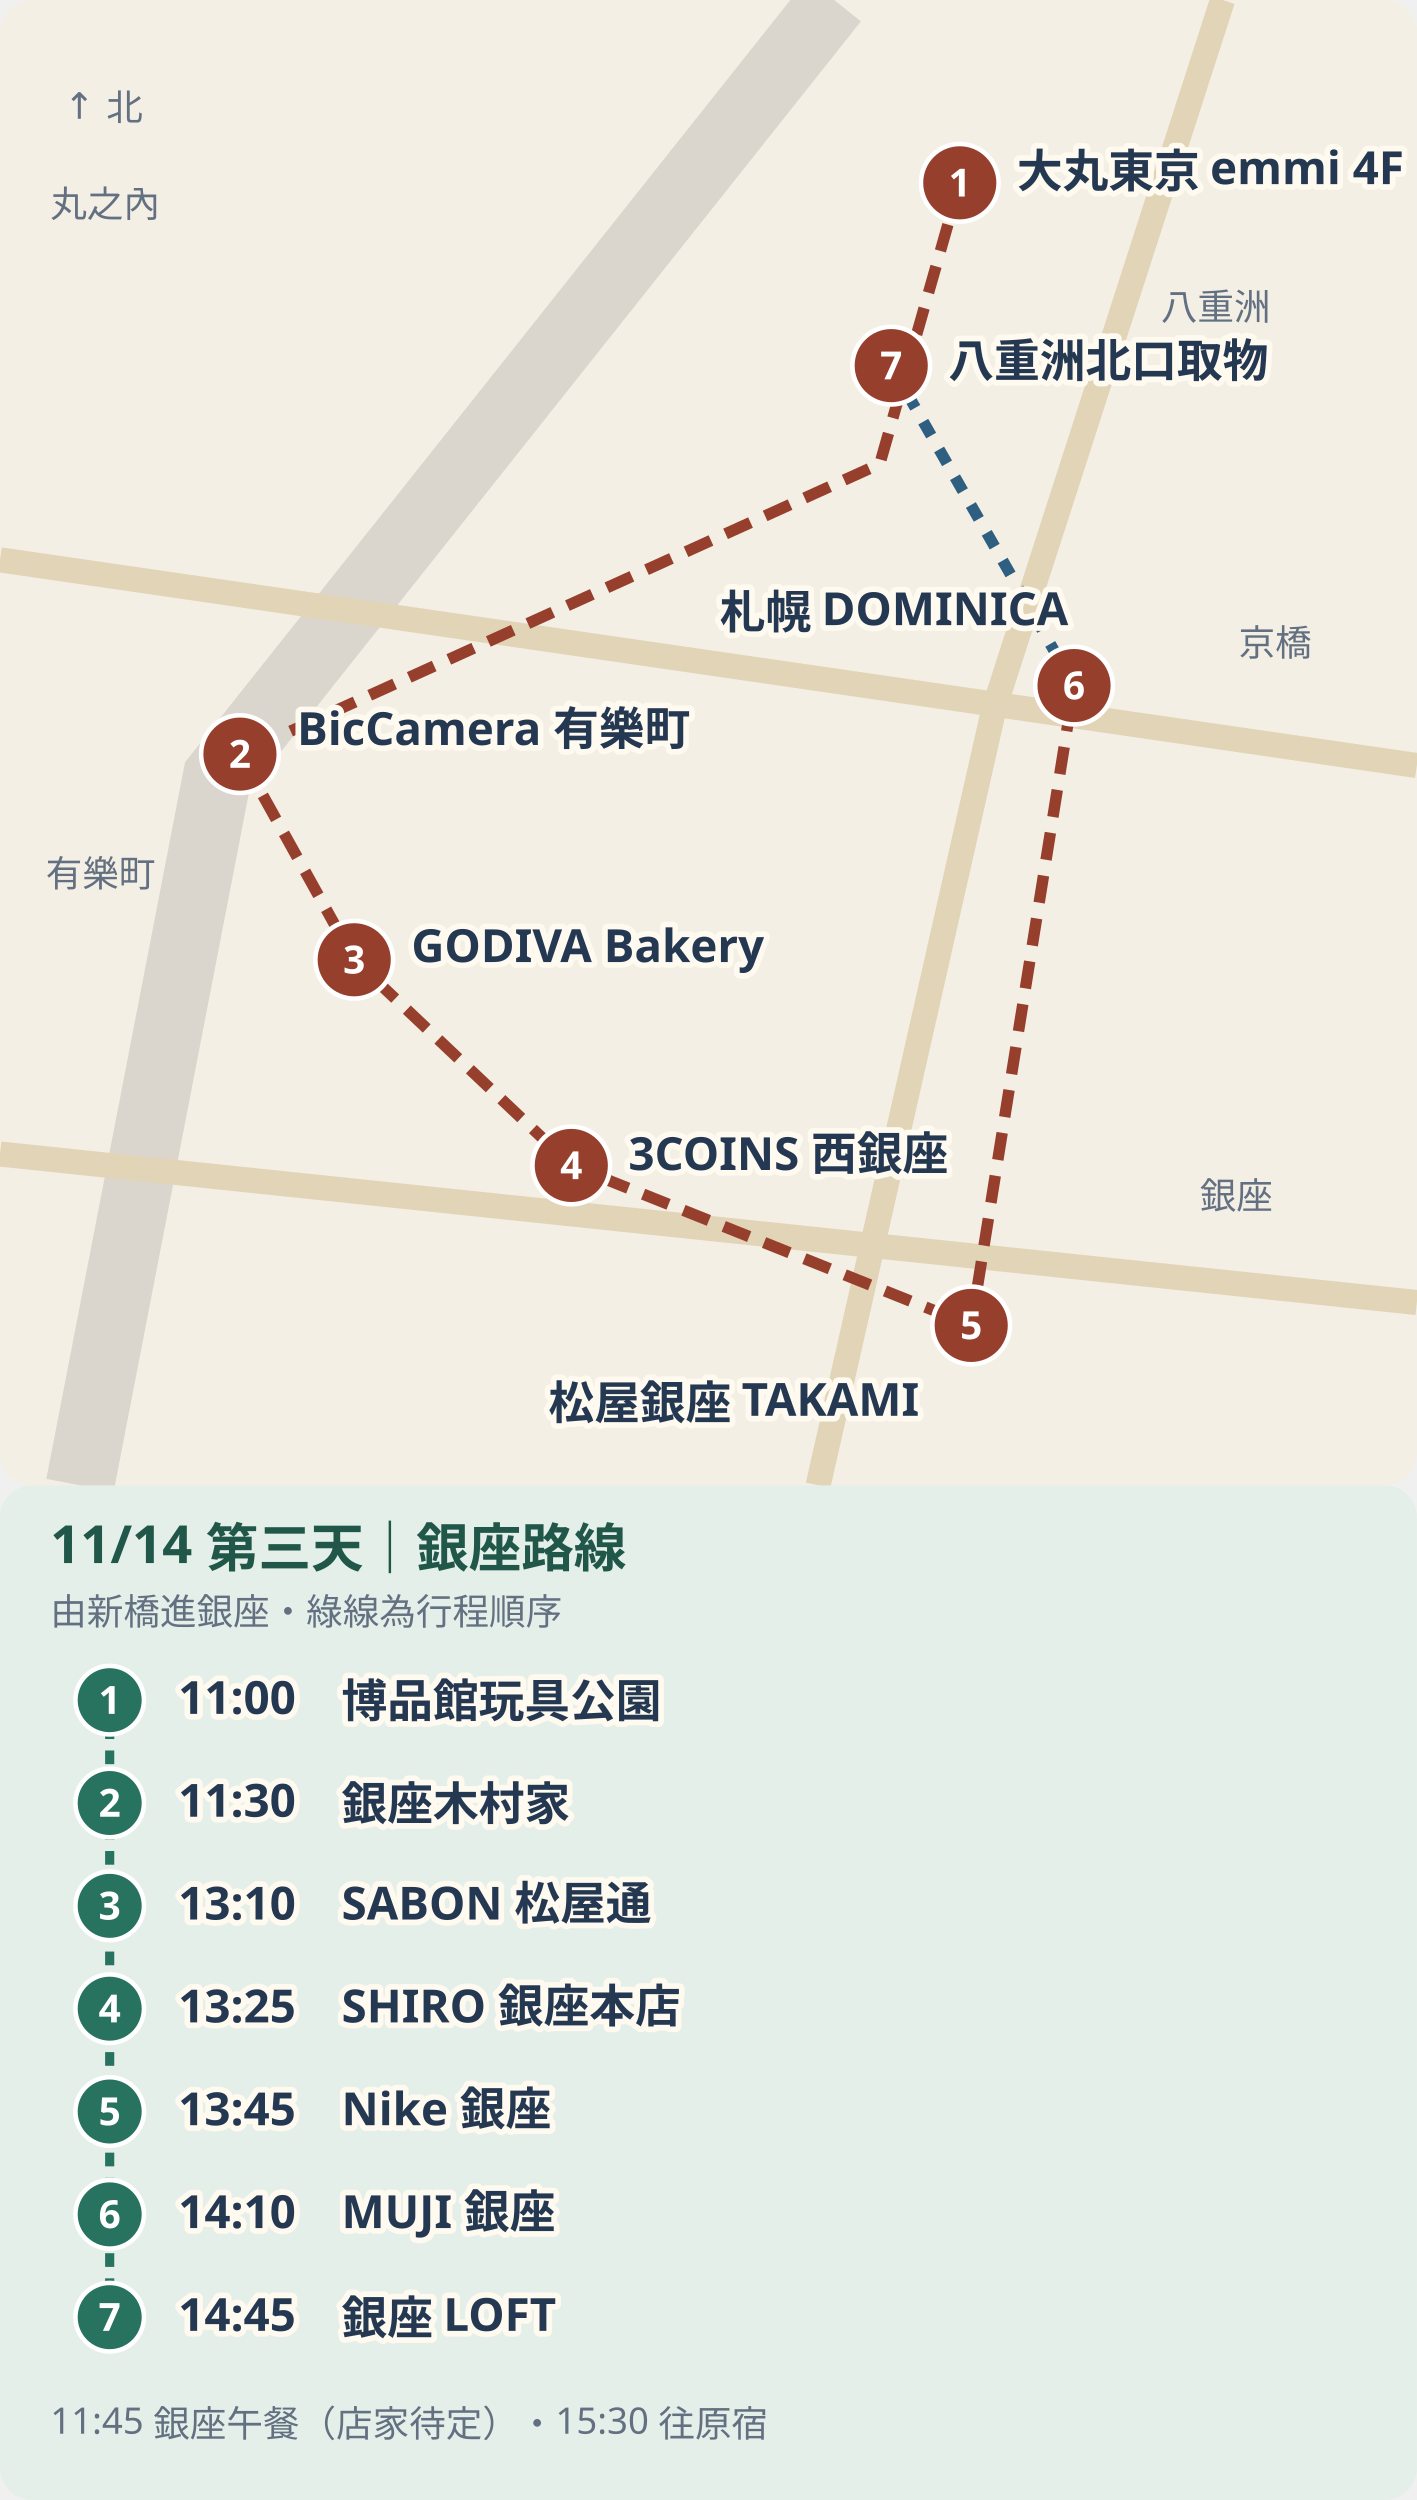
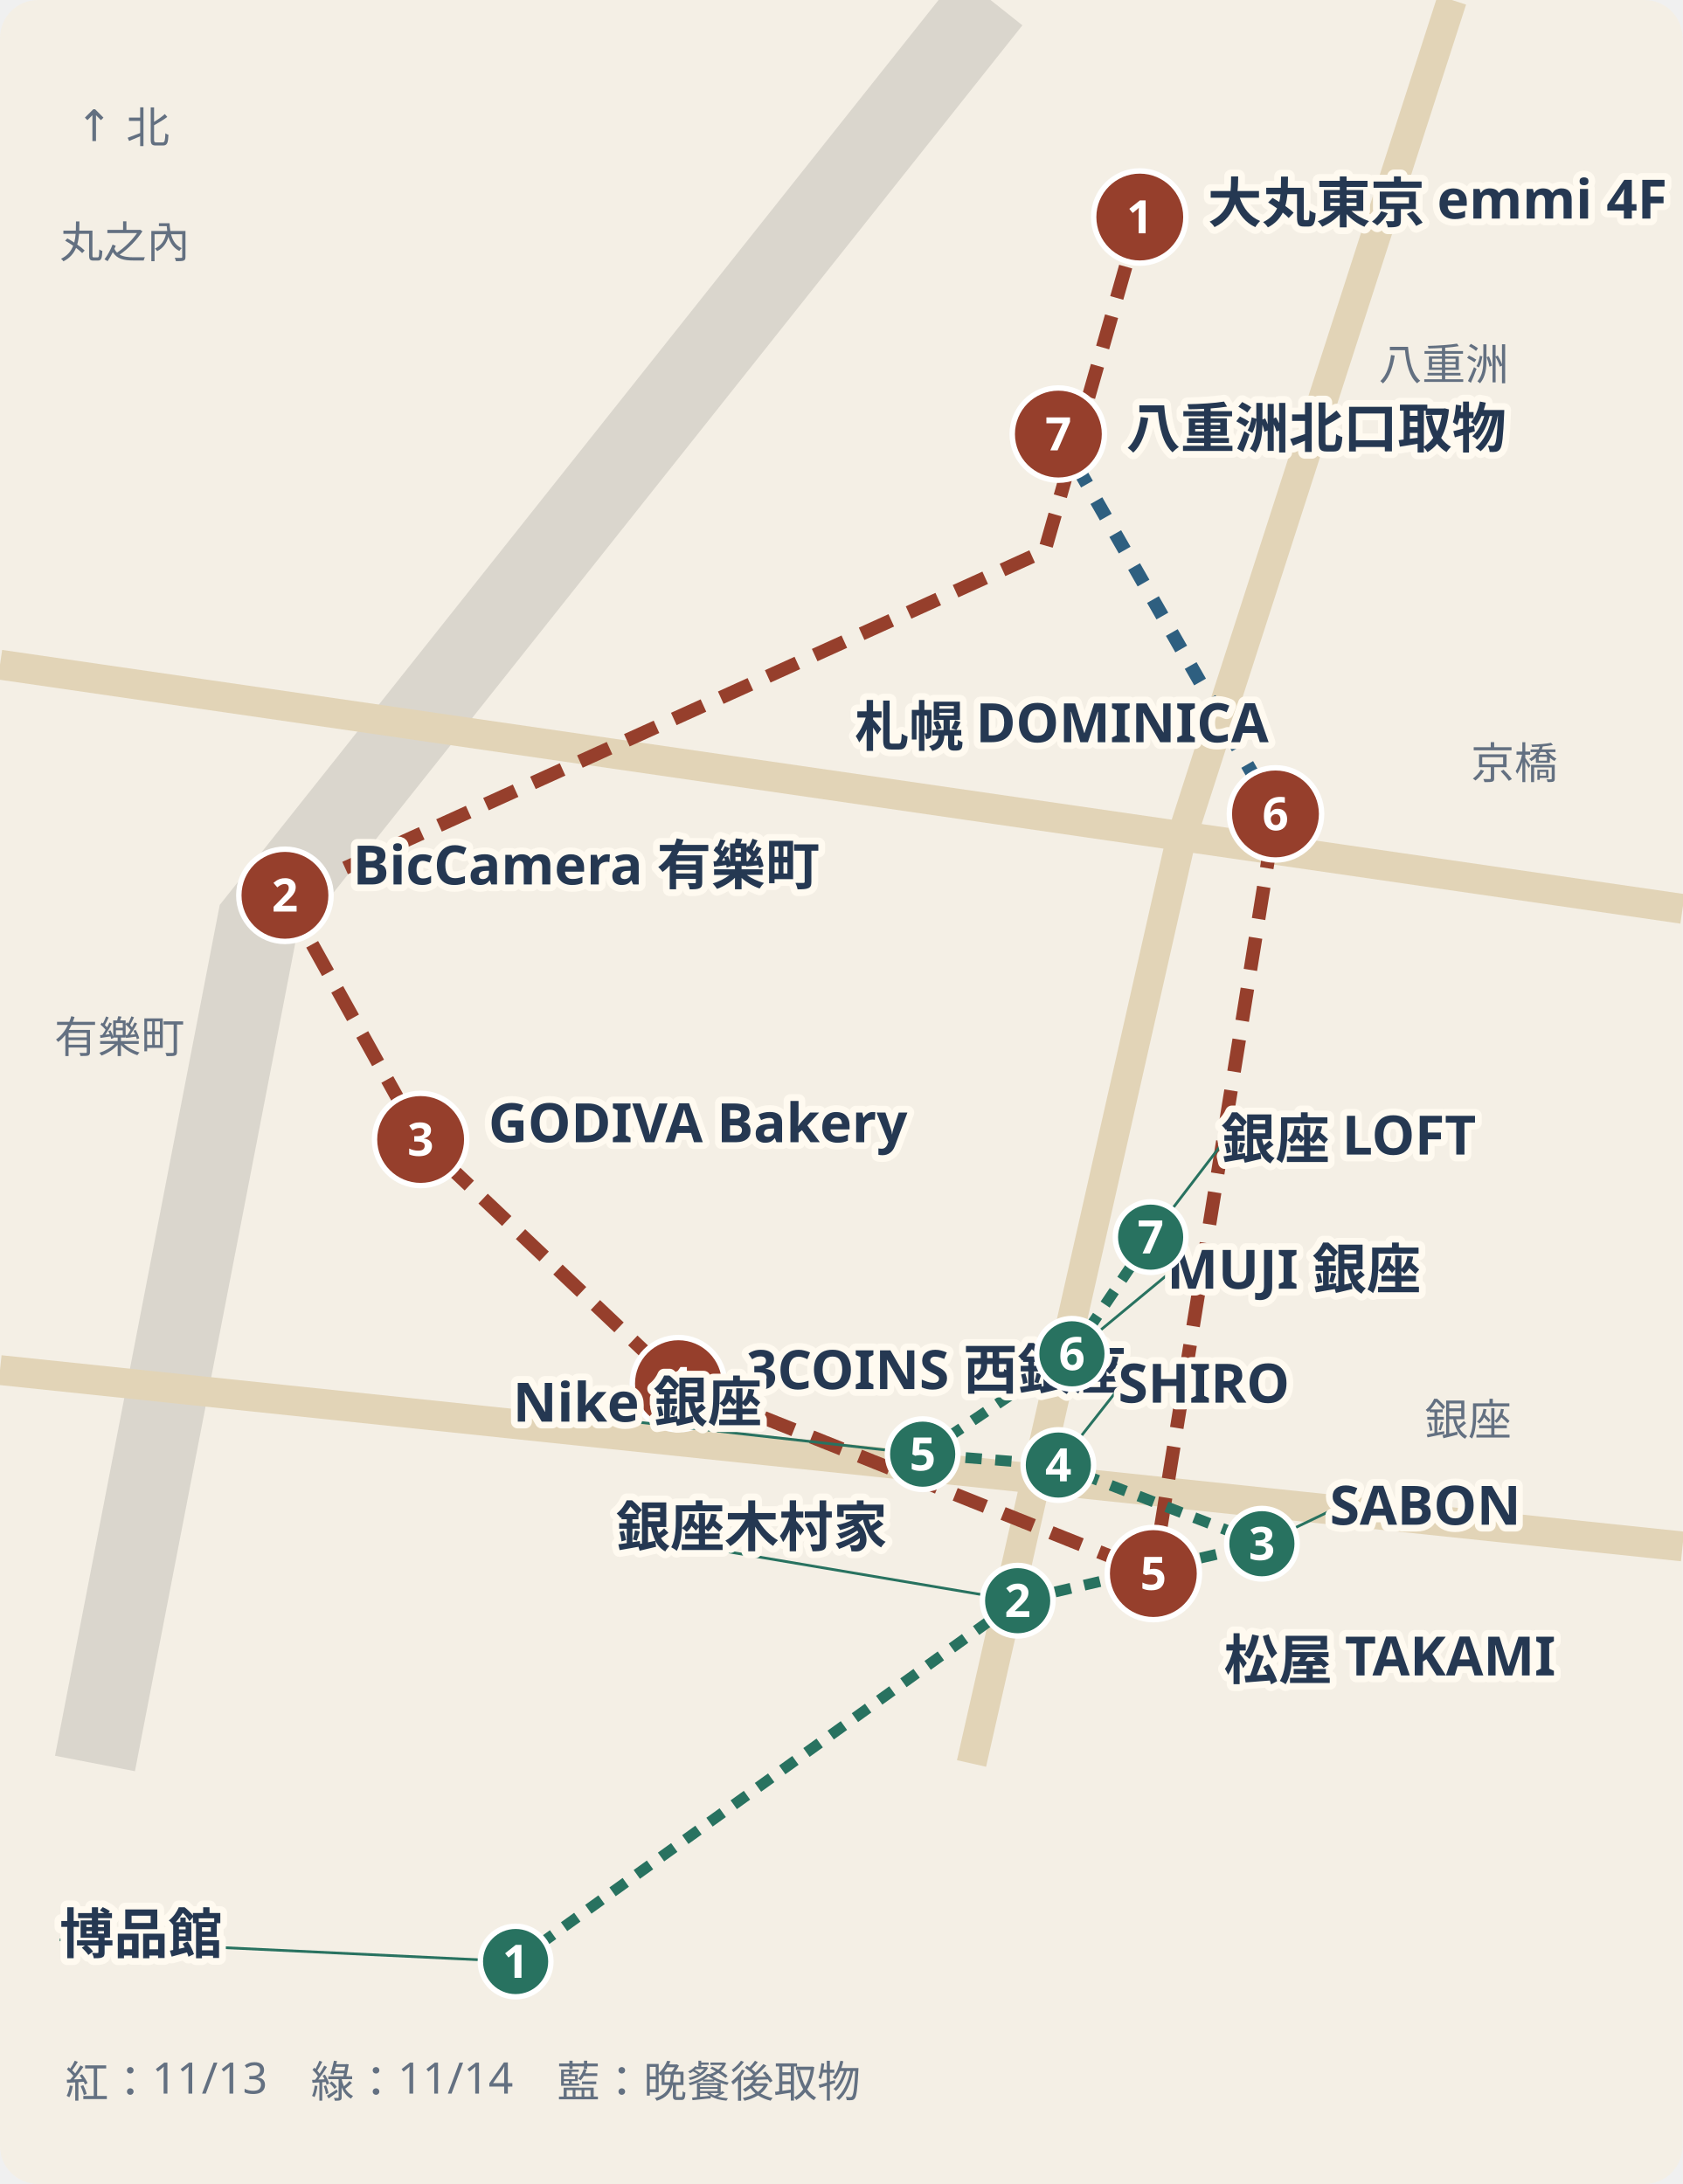
- <svg xmlns="http://www.w3.org/2000/svg" viewBox="0 0 620 1094" role="img" aria-labelledby="map-title map-desc">
+ <svg xmlns="http://www.w3.org/2000/svg" viewBox="0 0 620 805" role="img" aria-labelledby="map-title map-desc">
  <style>circle{fill:#963f2c;stroke:white;stroke-width:2}.num{fill:white;text-anchor:middle;font:bold 17px sans-serif}.label{fill:#253852;font:bold 20px sans-serif;paint-order:stroke;stroke:#fffaf0;stroke-width:5px;stroke-linejoin:round}.area{fill:#637081;font:16px sans-serif}</style>
-   <rect width="620" height="650" rx="14" fill="#f4efe5" />
+   <rect width="620" height="805" rx="14" fill="#f4efe5" />
  <path d="M365 0L95 340 35 650" fill="none" stroke="#dad6cd" stroke-width="30" />
  <path d="M535 0L435 310 358 650M0 505L620 570M0 245L620 335" fill="none" stroke="#e2d4b7" stroke-width="11" />
  <text class="area" x="28" y="52">↑ 北</text>
  <text class="area" x="22" y="95">丸之內</text>
  <text class="area" x="508" y="140">八重洲</text>
  <text class="area" x="20" y="388">有樂町</text>
  <text class="area" x="542" y="287">京橋</text>
  <text class="area" x="525" y="529">銀座</text>
  <path d="M420 80L385 203 105 330 155 420 250 510 425 580 470 300" fill="none" stroke="#963f2c" stroke-width="5" stroke-linejoin="round" stroke-dasharray="12 7" />
  <path d="M470 300L390 160" fill="none" stroke="#2e5f80" stroke-width="5" stroke-dasharray="7 7" />
+   <path d="M190 723L375 590L465 569L390 540L340 536L395 499L424 456" fill="none" stroke="#287260" stroke-width="4" stroke-dasharray="6 5" />
  <a href="https://www.google.com/maps/search/?api=1&amp;query=%E5%A4%A7%E4%B8%B8%E6%9D%B1%E4%BA%AC%E5%BA%97" target="_blank" rel="noopener" aria-label="大丸東京 emmi 4F：開啟地圖">
    <circle cx="420" cy="80" r="17" />
    <text class="num" x="420" y="86">1</text>
    <text class="label" x="445" y="82">大丸東京 emmi 4F</text>
  </a>
  <a href="https://www.google.com/maps/search/?api=1&amp;query=%E3%83%93%E3%83%83%E3%82%AF%E3%82%AB%E3%83%A1%E3%83%A9+%E6%9C%89%E6%A5%BD%E7%94%BA%E5%BA%97" target="_blank" rel="noopener" aria-label="BicCamera 有樂町：開啟地圖">
    <circle cx="105" cy="330" r="17" />
    <text class="num" x="105" y="336">2</text>
    <text class="label" x="130" y="326">BicCamera 有樂町</text>
  </a>
  <a href="https://www.google.com/maps/search/?api=1&amp;query=GODIVA+Bakery+%E3%82%B4%E3%83%87%E3%82%A3%E3%83%91%E3%83%B3+%E6%9C%AC%E5%BA%97" target="_blank" rel="noopener" aria-label="GODIVA Bakery：開啟地圖">
    <circle cx="155" cy="420" r="17" />
    <text class="num" x="155" y="426">3</text>
    <text class="label" x="180" y="421">GODIVA Bakery</text>
  </a>
  <a href="https://www.google.com/maps/search/?api=1&amp;query=3COINS%2Bplus+%E8%A5%BF%E9%8A%80%E5%BA%A7%E5%BA%97" target="_blank" rel="noopener" aria-label="3COINS 西銀座：開啟地圖">
    <circle cx="250" cy="510" r="17" />
    <text class="num" x="250" y="516">4</text>
    <text class="label" x="275" y="512">3COINS 西銀座</text>
  </a>
  <a href="https://www.google.com/maps/search/?api=1&amp;query=%E6%9D%BE%E5%B1%8B%E9%8A%80%E5%BA%A7" target="_blank" rel="noopener" aria-label="松屋銀座 TAKAMI：開啟地圖">
    <circle cx="425" cy="580" r="17" />
    <text class="num" x="425" y="586">5</text>
-     <text class="label" x="240" y="621">松屋銀座 TAKAMI</text>
+     <text class="label" x="451" y="619">松屋 TAKAMI</text>
  </a>
  <a href="https://www.google.com/maps/search/?api=1&amp;query=%E6%9C%AD%E5%B9%8C%E3%83%89%E3%83%9F%E3%83%8B%E3%82%AB+%E9%8A%80%E5%BA%A7%E5%BA%97" target="_blank" rel="noopener" aria-label="札幌 DOMINICA：開啟地圖">
    <circle cx="470" cy="300" r="17" />
    <text class="num" x="470" y="306">6</text>
    <text class="label" x="315" y="275">札幌 DOMINICA</text>
  </a>
  <a href="https://www.google.com/maps/search/?api=1&amp;query=%E6%9D%B1%E4%BA%AC%E9%A7%85+%E5%85%AB%E9%87%8D%E6%B4%B2%E5%8C%97%E5%8F%A3" target="_blank" rel="noopener" aria-label="八重洲北口取物：開啟地圖">
    <circle cx="390" cy="160" r="17" />
    <text class="num" x="390" y="166">7</text>
    <text class="label" x="415" y="165">八重洲北口取物</text>
  </a>
-   <rect y="650" width="620" height="444" rx="14" fill="#e5efe9" />
-   <text x="22" y="684" style="font:bold 23px sans-serif;fill:#205749">11/14 第三天｜銀座路線</text>
-   <text x="22" y="711" class="area">由新橋進銀座・綠線為行程順序</text>
-   <path d="M48 744V1014" stroke="#287260" stroke-width="4" stroke-dasharray="6 5" />
  <a href="https://www.google.com/maps/search/?api=1&amp;query=%E5%8D%9A%E5%93%81%E9%A4%A8TOY+PARK+%E9%8A%80%E5%BA%A7%E6%9C%AC%E5%BA%97" target="_blank" rel="noopener" aria-label="博品館玩具公園：開啟地圖">
-     <circle cx="48" cy="744" r="15" style="fill:#287260" />
-     <text class="num" x="48" y="750">1</text>
-     <text class="label" x="78" y="750">11:00　博品館玩具公園</text>
+     <path d="M190 723L22 715" stroke="#287260" fill="none" />
+     <circle cx="190" cy="723" r="13" style="fill:#287260" />
+     <text class="num" x="190" y="729">1</text>
+     <text class="label" x="22" y="720">博品館</text>
  </a>
  <a href="https://www.google.com/maps/search/?api=1&amp;query=%E9%8A%80%E5%BA%A7%E6%9C%A8%E6%9D%91%E5%AE%B6" target="_blank" rel="noopener" aria-label="銀座木村家：開啟地圖">
-     <circle cx="48" cy="789" r="15" style="fill:#287260" />
-     <text class="num" x="48" y="795">2</text>
-     <text class="label" x="78" y="795">11:30　銀座木村家</text>
+     <path d="M375 590L227 565" stroke="#287260" fill="none" />
+     <circle cx="375" cy="590" r="13" style="fill:#287260" />
+     <text class="num" x="375" y="596">2</text>
+     <text class="label" x="227" y="570">銀座木村家</text>
  </a>
  <a href="https://www.google.com/maps/search/?api=1&amp;query=SABON+%E9%8A%80%E5%BA%A7%E6%9D%BE%E5%B1%8B%E9%80%9A%E3%82%8A%E5%BA%97" target="_blank" rel="noopener" aria-label="SABON 松屋通：開啟地圖">
-     <circle cx="48" cy="834" r="15" style="fill:#287260" />
-     <text class="num" x="48" y="840">3</text>
-     <text class="label" x="78" y="840">13:10　SABON 松屋通</text>
+     <path d="M465 569L490 557" stroke="#287260" fill="none" />
+     <circle cx="465" cy="569" r="13" style="fill:#287260" />
+     <text class="num" x="465" y="575">3</text>
+     <text class="label" x="490" y="562">SABON</text>
  </a>
  <a href="https://www.google.com/maps/search/?api=1&amp;query=SHIRO+%E9%8A%80%E5%BA%A7%E6%9C%AC%E5%BA%97" target="_blank" rel="noopener" aria-label="SHIRO 銀座本店：開啟地圖">
-     <circle cx="48" cy="879" r="15" style="fill:#287260" />
-     <text class="num" x="48" y="885">4</text>
-     <text class="label" x="78" y="885">13:25　SHIRO 銀座本店</text>
+     <path d="M390 540L412 512" stroke="#287260" fill="none" />
+     <circle cx="390" cy="540" r="13" style="fill:#287260" />
+     <text class="num" x="390" y="546">4</text>
+     <text class="label" x="412" y="517">SHIRO</text>
  </a>
  <a href="https://www.google.com/maps/search/?api=1&amp;query=Nike+Ginza" target="_blank" rel="noopener" aria-label="Nike 銀座：開啟地圖">
-     <circle cx="48" cy="924" r="15" style="fill:#287260" />
-     <text class="num" x="48" y="930">5</text>
-     <text class="label" x="78" y="930">13:45　Nike 銀座</text>
+     <path d="M340 536L189 519" stroke="#287260" fill="none" />
+     <circle cx="340" cy="536" r="13" style="fill:#287260" />
+     <text class="num" x="340" y="542">5</text>
+     <text class="label" x="189" y="524">Nike 銀座</text>
  </a>
  <a href="https://www.google.com/maps/search/?api=1&amp;query=%E7%84%A1%E5%8D%B0%E8%89%AF%E5%93%81+%E9%8A%80%E5%BA%A7" target="_blank" rel="noopener" aria-label="MUJI 銀座：開啟地圖">
-     <circle cx="48" cy="969" r="15" style="fill:#287260" />
-     <text class="num" x="48" y="975">6</text>
-     <text class="label" x="78" y="975">14:10　MUJI 銀座</text>
+     <path d="M395 499L430 470" stroke="#287260" fill="none" />
+     <circle cx="395" cy="499" r="13" style="fill:#287260" />
+     <text class="num" x="395" y="505">6</text>
+     <text class="label" x="430" y="475">MUJI 銀座</text>
  </a>
  <a href="https://www.google.com/maps/search/?api=1&amp;query=%E9%8A%80%E5%BA%A7%E3%83%AD%E3%83%95%E3%83%88" target="_blank" rel="noopener" aria-label="銀座 LOFT：開啟地圖">
-     <circle cx="48" cy="1014" r="15" style="fill:#287260" />
-     <text class="num" x="48" y="1020">7</text>
-     <text class="label" x="78" y="1020">14:45　銀座 LOFT</text>
+     <path d="M424 456L450 422" stroke="#287260" fill="none" />
+     <circle cx="424" cy="456" r="13" style="fill:#287260" />
+     <text class="num" x="424" y="462">7</text>
+     <text class="label" x="450" y="427">銀座 LOFT</text>
  </a>
-   <text x="22" y="1065" class="area">11:45 銀座午餐（店家待定）・15:30 往原宿</text>
+   <text class="area" x="24" y="773">紅：11/13　綠：11/14　藍：晚餐後取物</text>
</svg>
